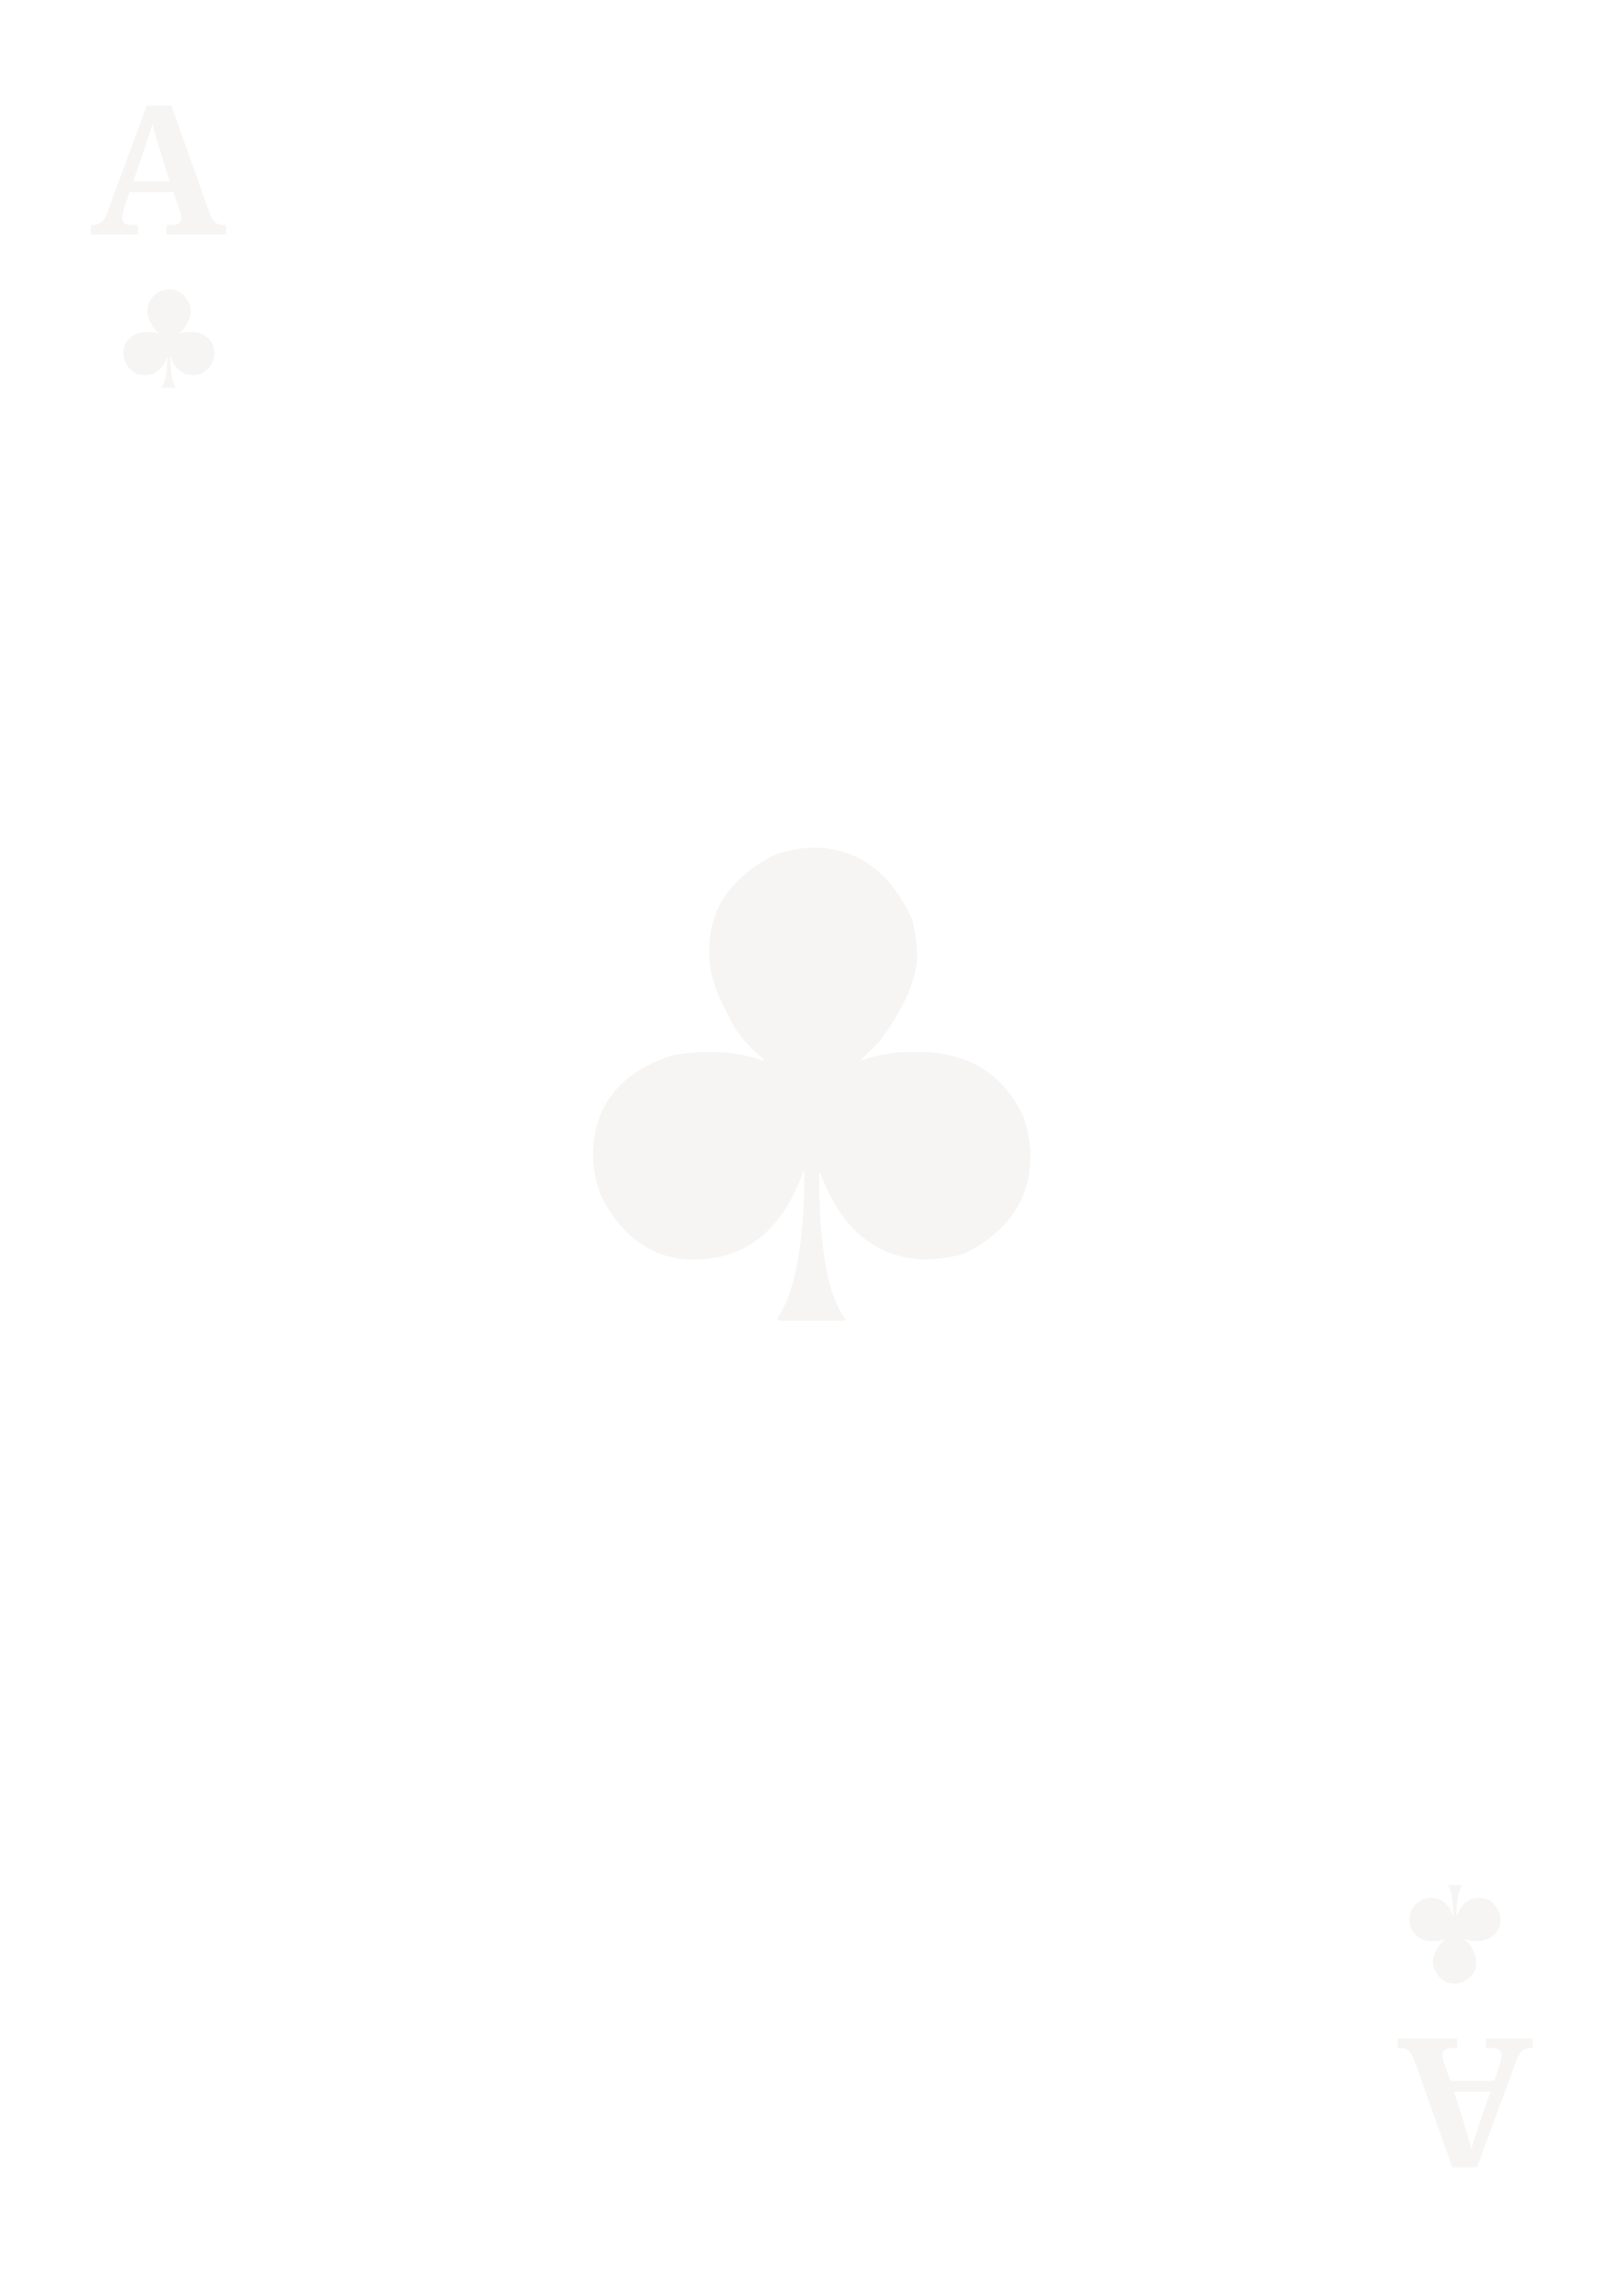
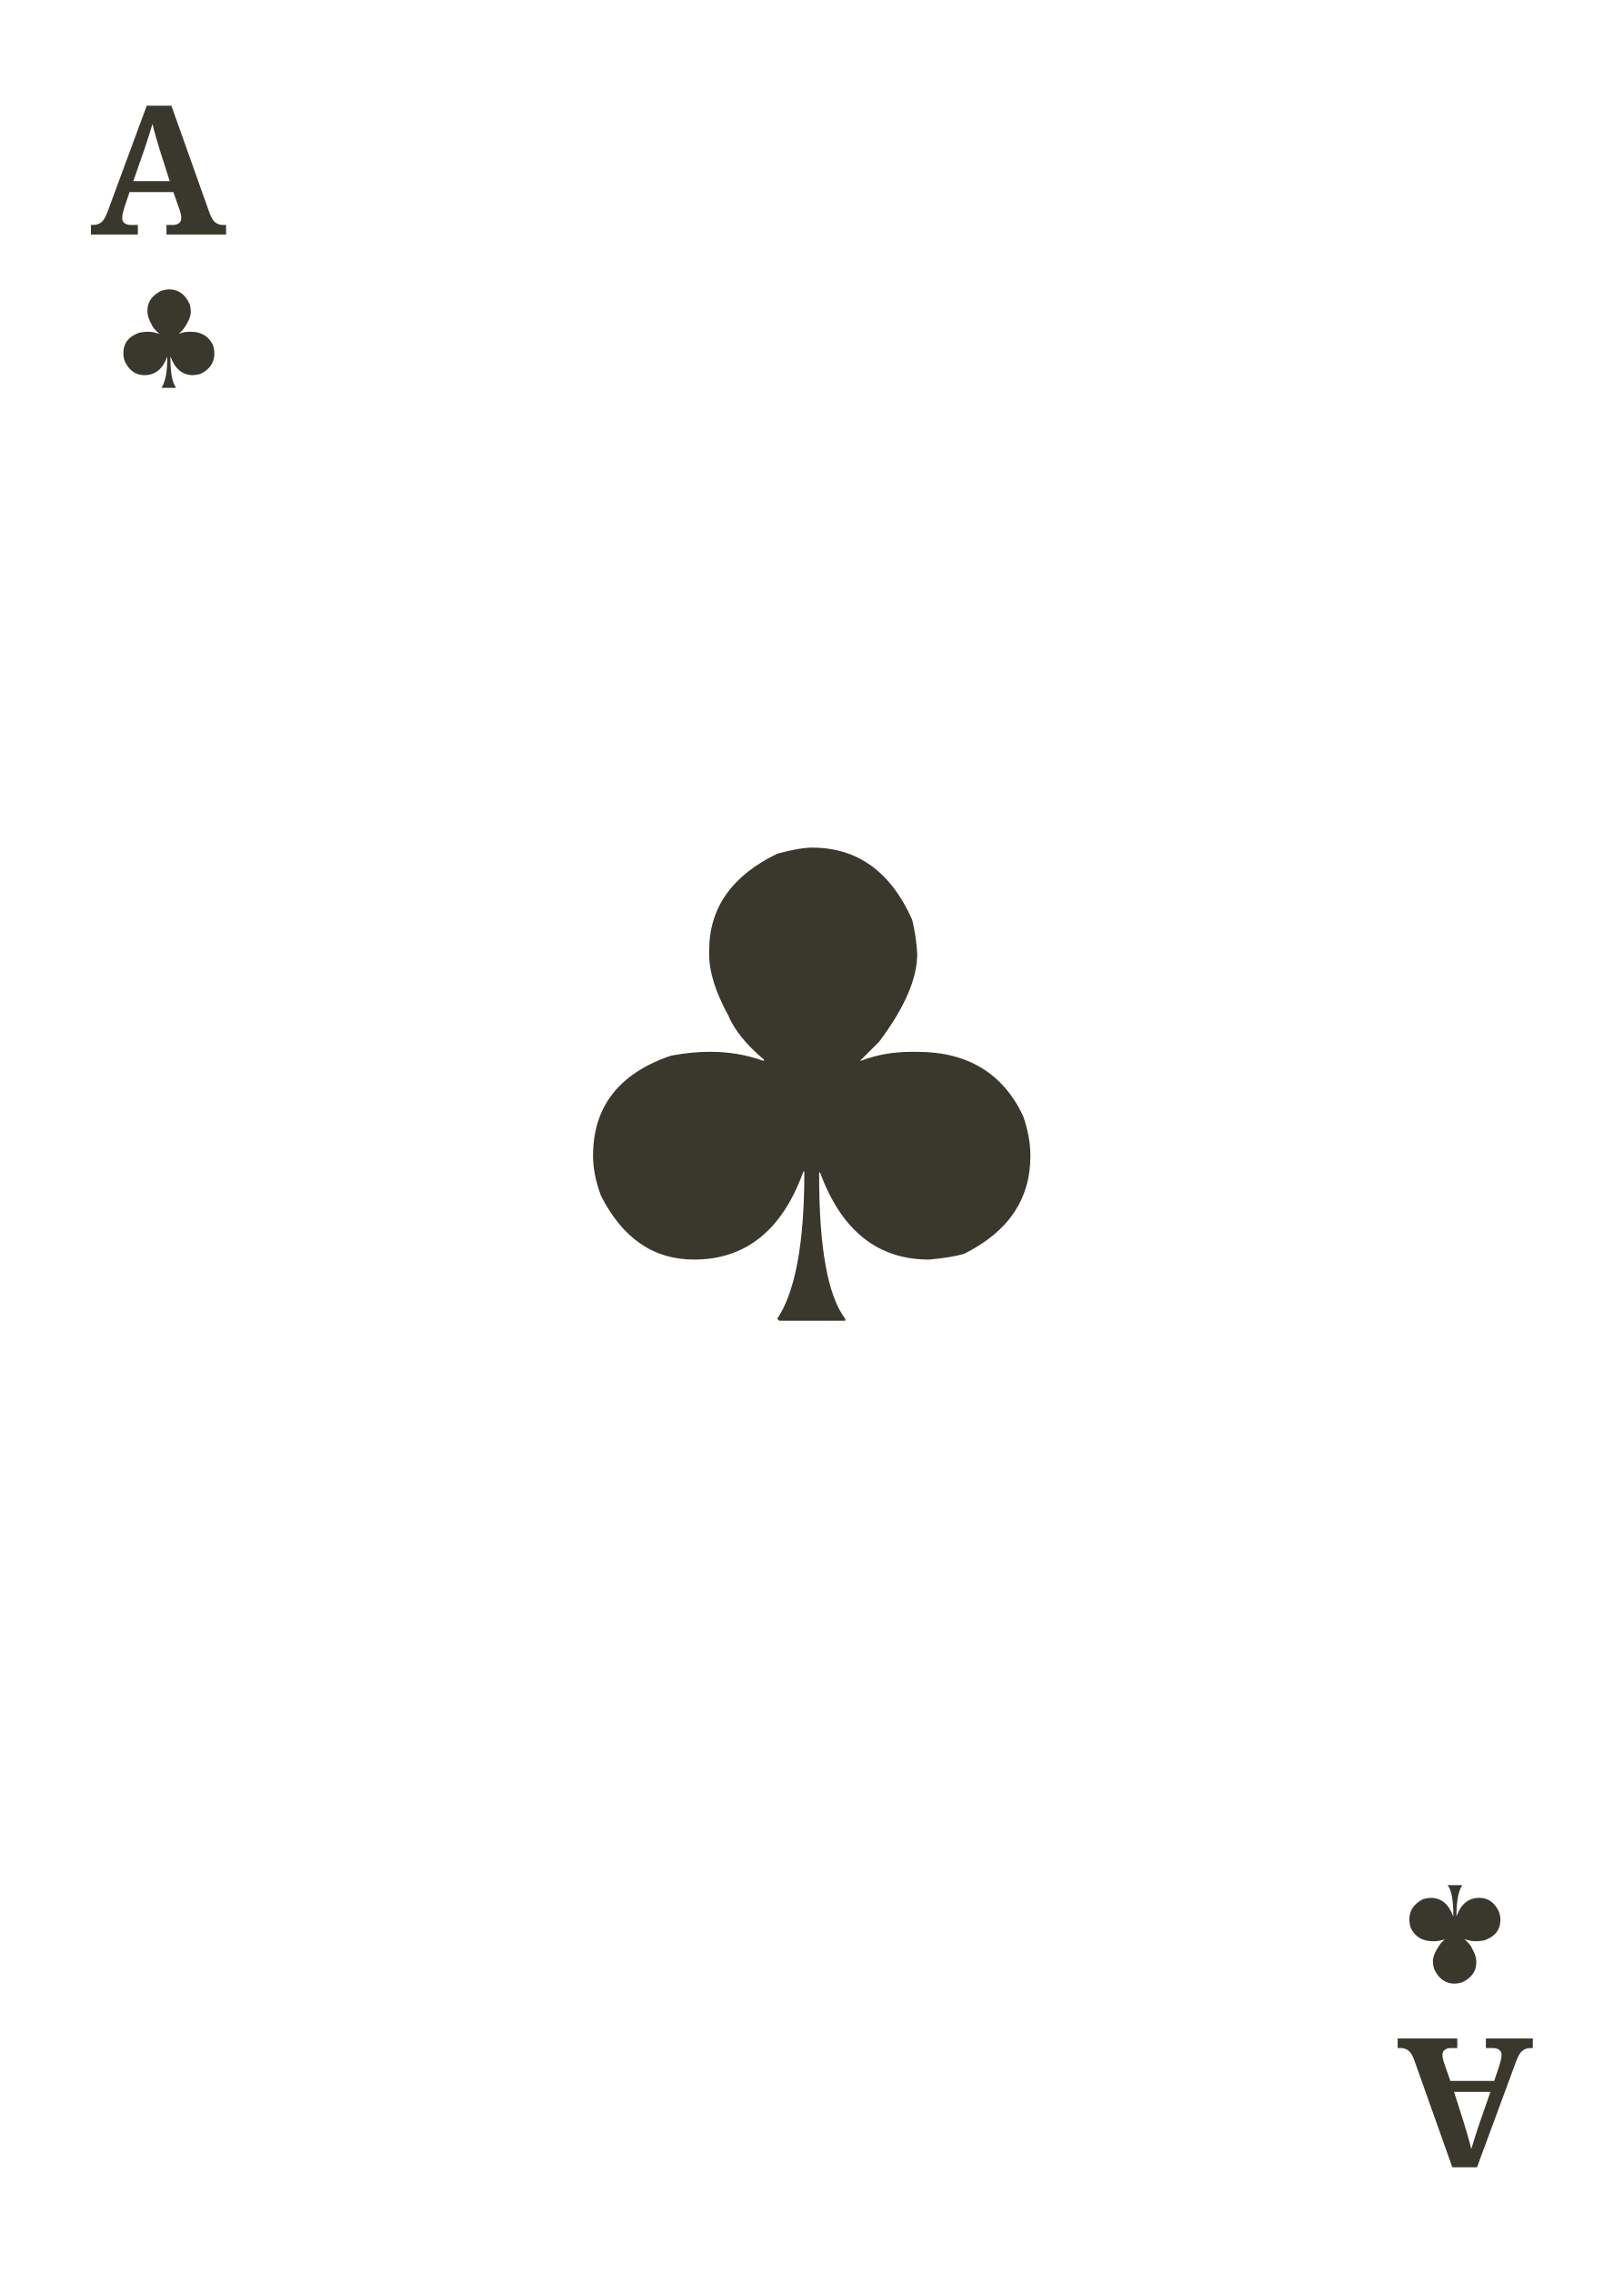
<svg xmlns="http://www.w3.org/2000/svg" viewBox="0 0 180 252" width="180" height="252">
-   <text x="10" y="26" font-family="Georgia, serif" font-size="20" font-weight="bold" fill="#f6f5f4">A</text>
-   <text x="12" y="43" font-family="Georgia, serif" font-size="15" fill="#f6f5f4">♣</text>
+   <style>@media (prefers-color-scheme: dark){text{fill:hsl(49 14% 80%)}}</style>
+   <text x="10" y="26" font-family="Georgia, serif" font-size="20" font-weight="bold" fill="hsl(49 14% 20%)">A</text>
+   <text x="12" y="43" font-family="Georgia, serif" font-size="15" fill="hsl(49 14% 20%)">♣</text>
  <g transform="rotate(180, 90.0, 126.0)">
-     <text x="10" y="26" font-family="Georgia, serif" font-size="20" font-weight="bold" fill="#f6f5f4">A</text>
-     <text x="12" y="43" font-family="Georgia, serif" font-size="15" fill="#f6f5f4">♣</text>
+     <text x="10" y="26" font-family="Georgia, serif" font-size="20" font-weight="bold" fill="hsl(49 14% 20%)">A</text>
+     <text x="12" y="43" font-family="Georgia, serif" font-size="15" fill="hsl(49 14% 20%)">♣</text>
  </g>
-   <text x="90.0" y="126.0" font-family="Georgia, serif" font-size="72" fill="#f6f5f4" text-anchor="middle" dominant-baseline="middle">♣</text>
+   <text x="90.0" y="126.0" font-family="Georgia, serif" font-size="72" fill="hsl(49 14% 20%)" text-anchor="middle" dominant-baseline="middle">♣</text>
</svg>
